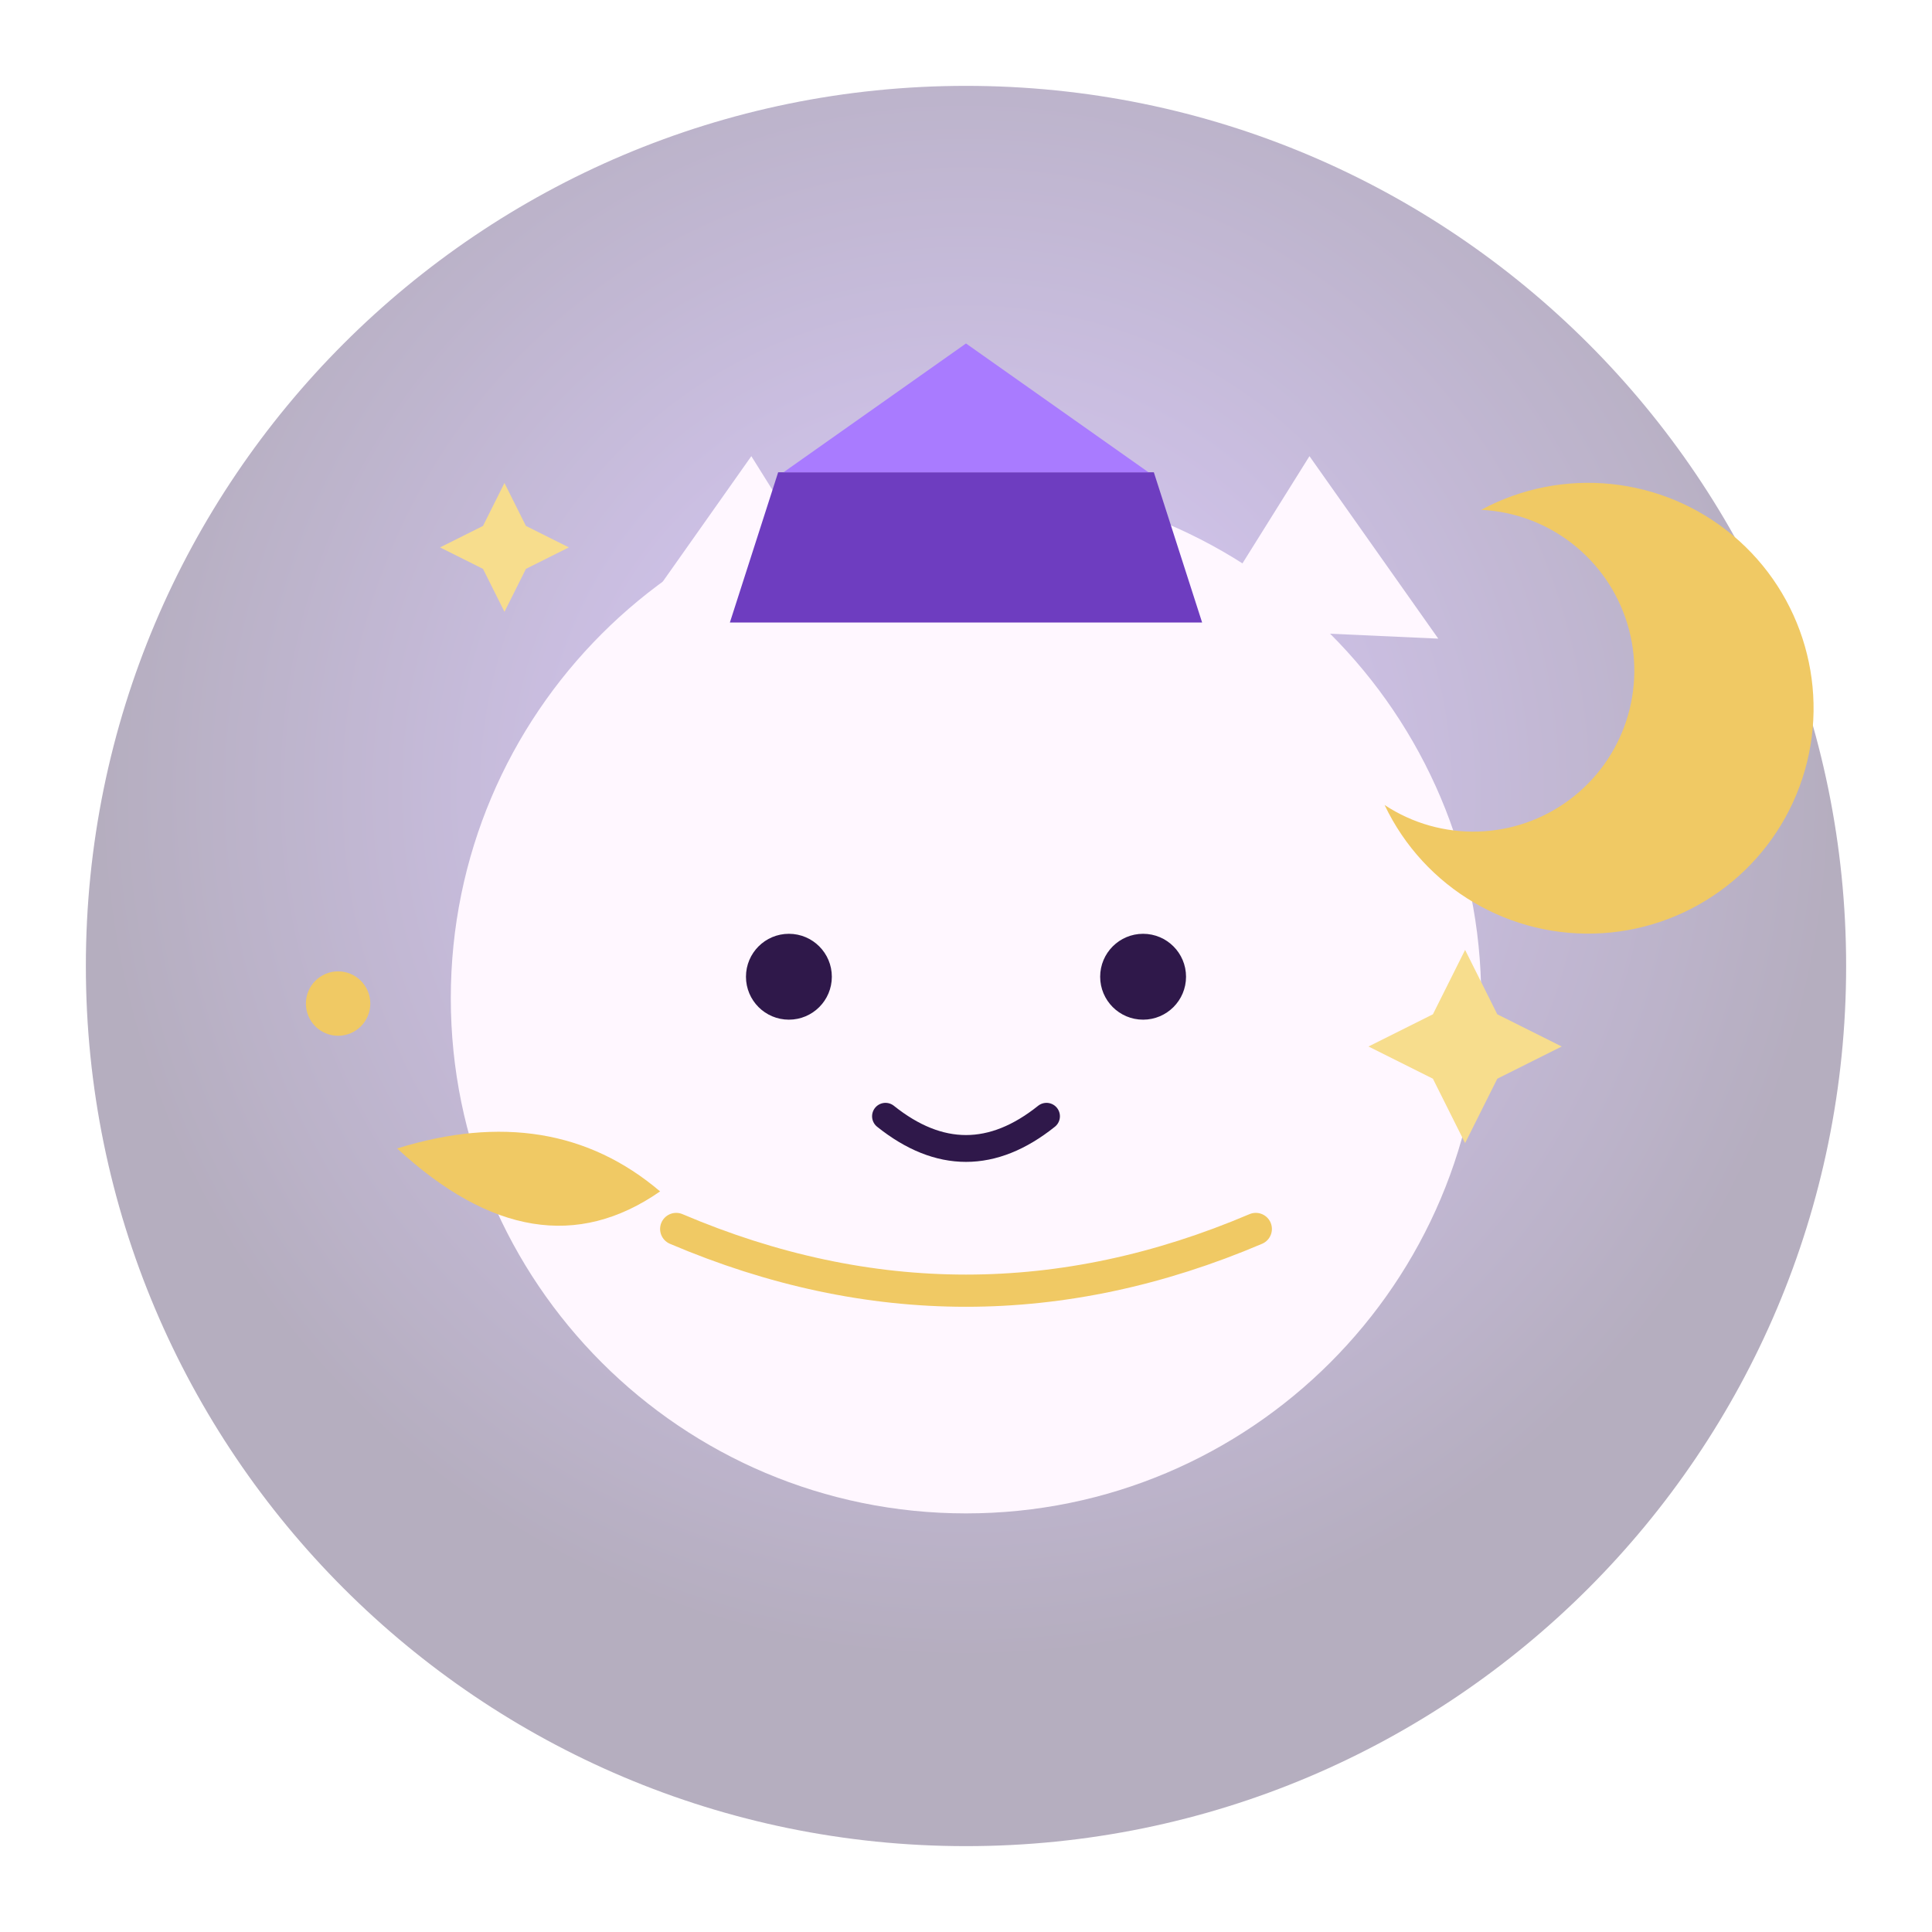
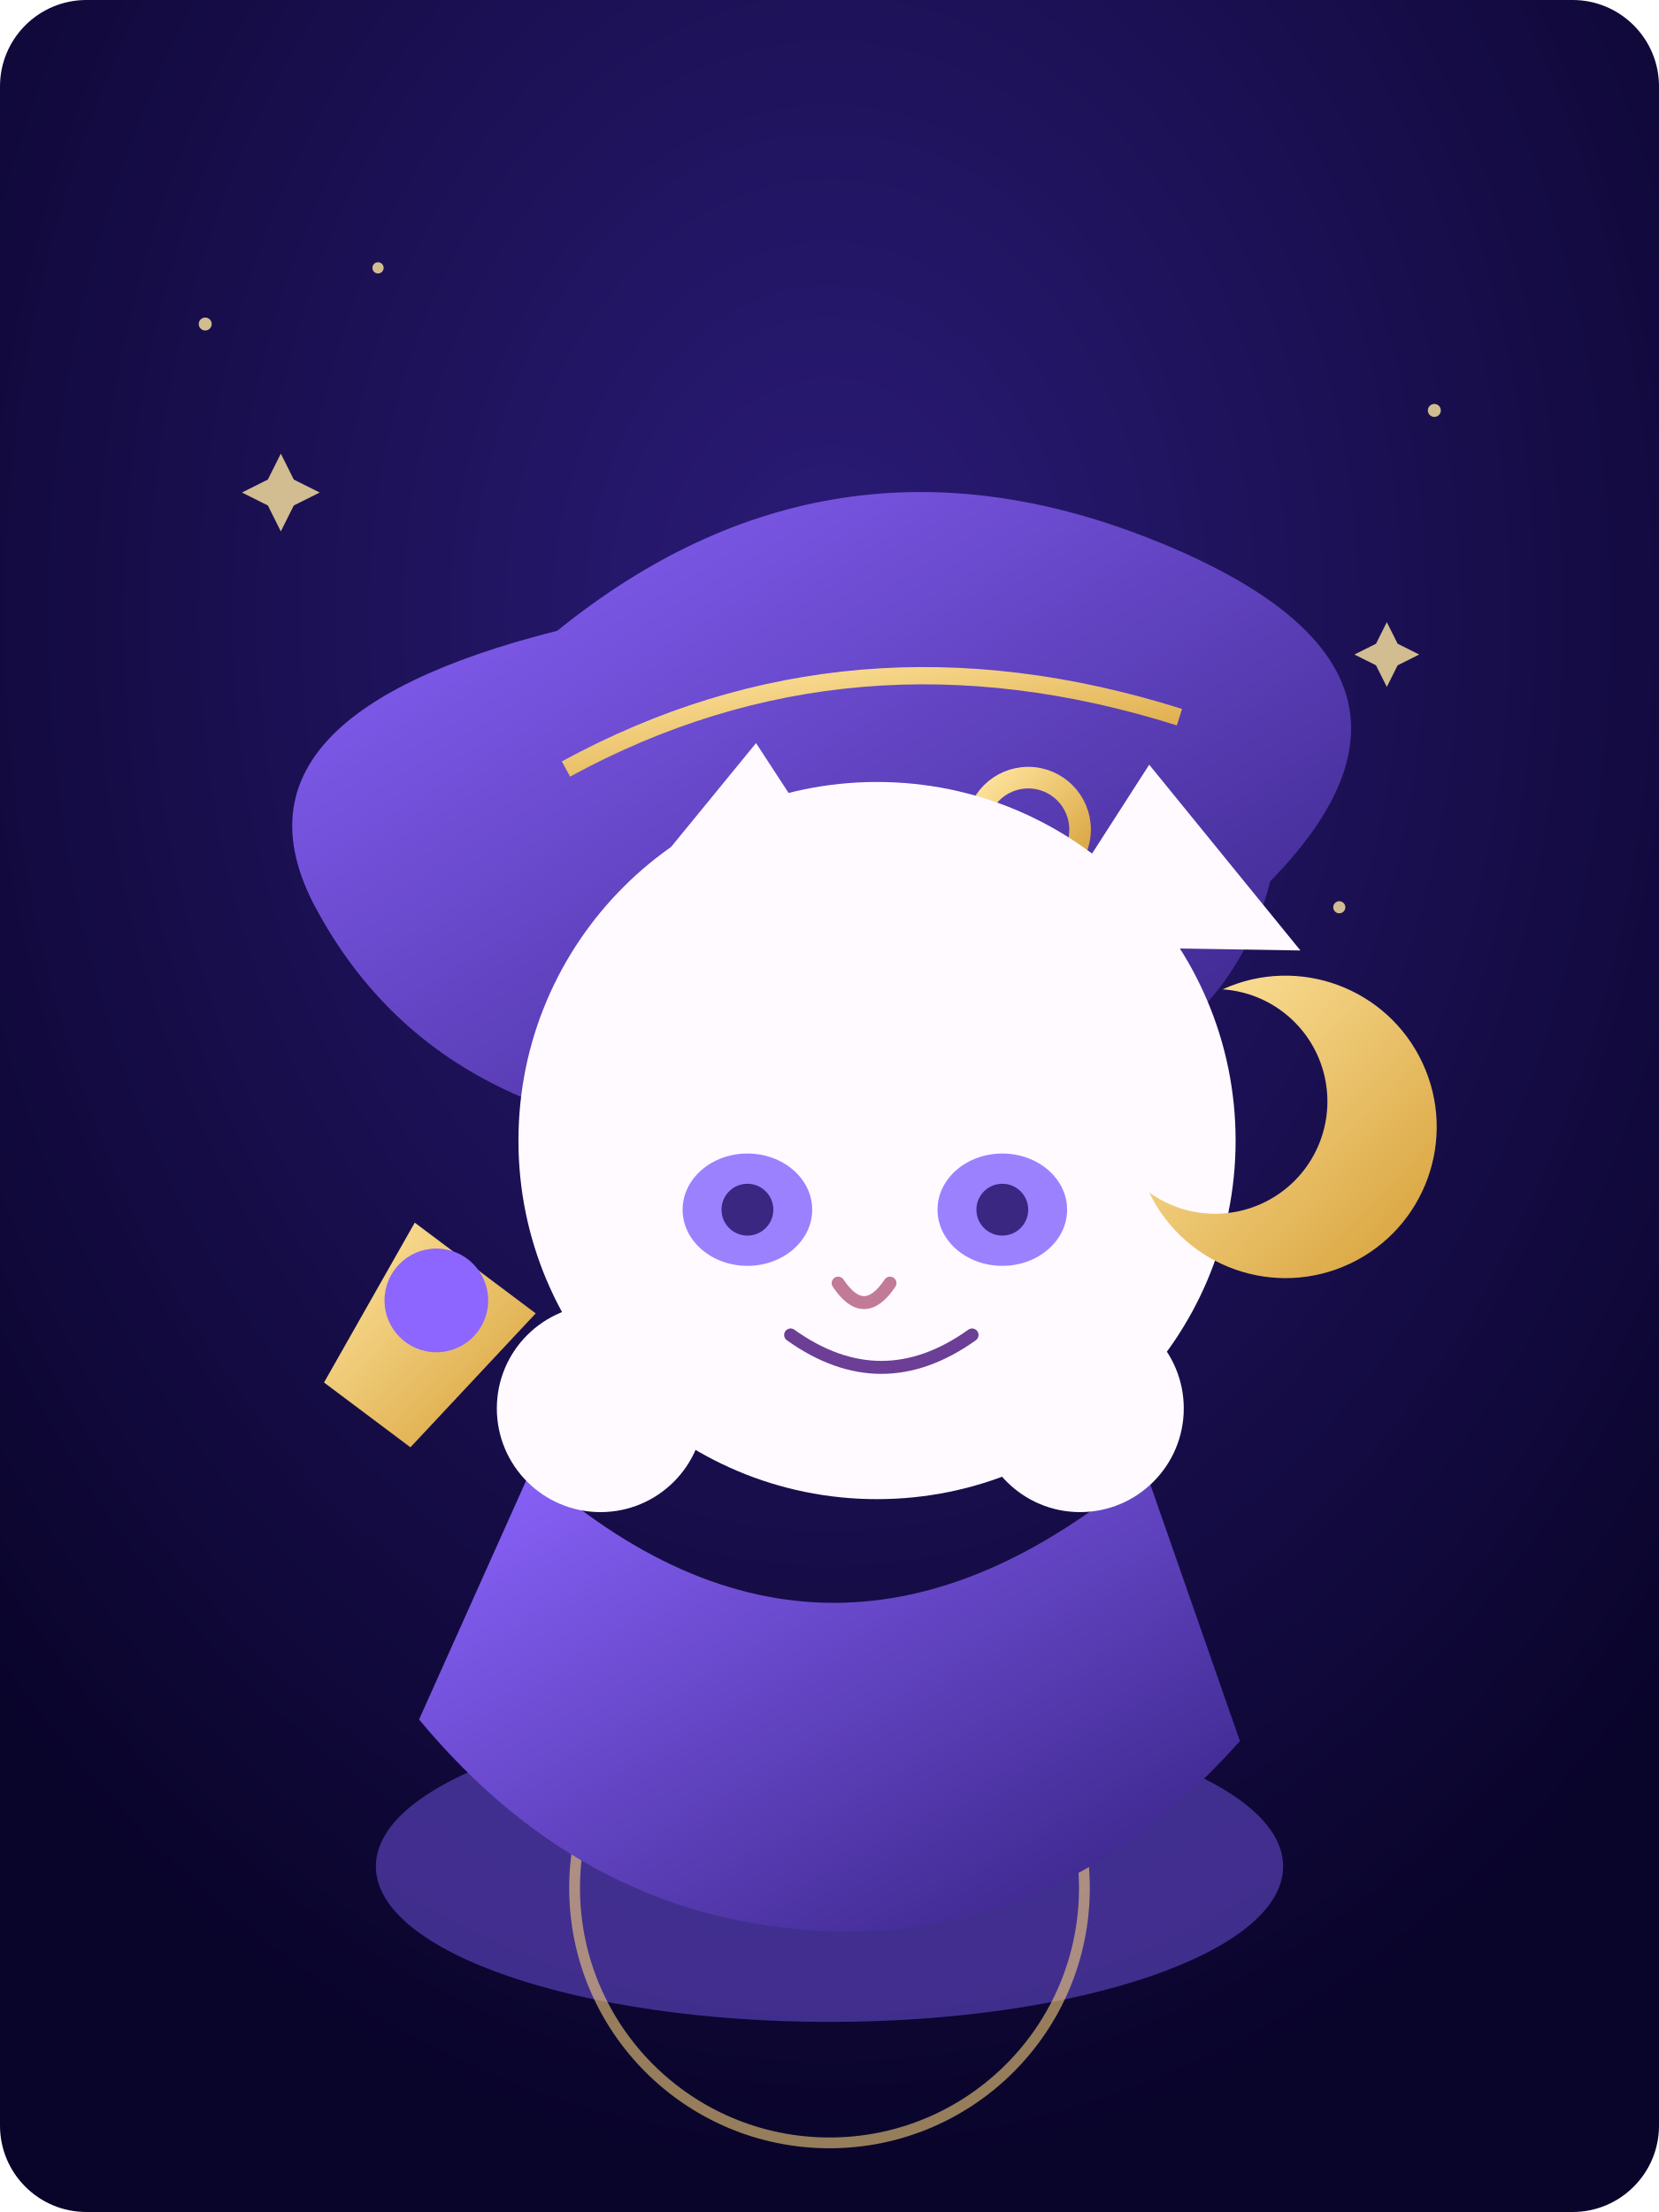
- <svg xmlns="http://www.w3.org/2000/svg" viewBox="0 0 360 360">
+ <svg xmlns="http://www.w3.org/2000/svg" viewBox="0 0 768 1024">
  <defs>
-     <radialGradient id="g" cx="50%" cy="40%">
-       <stop offset="0" stop-color="#9d6fff" />
-       <stop offset="1" stop-color="#2b1647" />
+     <radialGradient id="bg" cx="50%" cy="28%" r="70%">
+       <stop offset="0" stop-color="#2b1b78" />
+       <stop offset="1" stop-color="#09042a" />
    </radialGradient>
+     <linearGradient id="hat" x1="0" y1="0" x2="1" y2="1">
+       <stop offset="0" stop-color="#8d65ff" />
+       <stop offset="1" stop-color="#33207f" />
+     </linearGradient>
+     <linearGradient id="gold" x1="0" y1="0" x2="1" y2="1">
+       <stop offset="0" stop-color="#ffe6a1" />
+       <stop offset="1" stop-color="#d69f37" />
+     </linearGradient>
  </defs>
-   <circle cx="180" cy="180" r="164" fill="url(#g)" opacity=".35" />
-   <circle cx="180" cy="186" r="96" fill="#fff7ff" />
-   <path d="M116 119l24-34 20 32M224 117l20-32 24 34" fill="#fff7ff" />
-   <path d="M136 116h88l-9-28H145z" fill="#6e3dc0" />
-   <path d="M180 64l34 24h-68z" fill="#a97bff" />
-   <circle cx="147" cy="182" r="8" fill="#2f184a" />
-   <circle cx="213" cy="182" r="8" fill="#2f184a" />
-   <path d="M165 208q15 12 30 0" stroke="#2f184a" stroke-width="5" fill="none" stroke-linecap="round" />
-   <path d="M126 229q54 23 108 0" fill="none" stroke="#f0c964" stroke-width="6" stroke-linecap="round" />
-   <path d="M74 214q29-9 49 8-23 16-49-8z" fill="#f0c964" />
-   <circle cx="63" cy="187" r="6" fill="#f0c964" />
-   <path d="M276 95a30 30 0 1 1-18 55 42 42 0 1 0 18-55z" fill="#f0c964" />
-   <g fill="#f7dd8d">
-     <path d="M273 177l6 12 12 6-12 6-6 12-6-12-12-6 12-6z" />
-     <path d="M94 90l4 8 8 4-8 4-4 8-4-8-8-4 8-4z" />
+   <rect width="768" height="1024" rx="40" fill="url(#bg)" />
+   <g opacity=".8" fill="#ffe8a0">
+     <circle cx="95" cy="150" r="3" />
+     <circle cx="175" cy="124" r="2.6" />
+     <circle cx="664" cy="190" r="3" />
+     <circle cx="620" cy="420" r="2.8" />
+     <path d="M130 210l6 12 12 6-12 6-6 12-6-12-12-6 12-6z" />
+     <path d="M642 288l5 10 10 5-10 5-5 10-5-10-10-5 10-5z" />
  </g>
+   <ellipse cx="384" cy="864" rx="210" ry="72" fill="#5c43bf" opacity=".65" />
+   <circle cx="384" cy="874" r="118" fill="none" stroke="#f3cd7a" stroke-opacity=".6" stroke-width="5" />
+   <path d="M258 292q126-102 276-42t54 158q-28 112-210 120-170 8-232-108-47-88 112-128z" fill="url(#hat)" />
+   <path d="M262 356q132-72 284-24" stroke="url(#gold)" stroke-width="8" fill="none" />
+   <circle cx="476" cy="384" r="24" fill="none" stroke="url(#gold)" stroke-width="10" />
+   <circle cx="406" cy="528" r="166" fill="#fffaff" />
+   <path d="M278 432l72-88 60 92M478 438l54-84 70 86" fill="#fffaff" />
+   <ellipse cx="346" cy="560" rx="30" ry="26" fill="#9c81ff" />
+   <ellipse cx="464" cy="560" rx="30" ry="26" fill="#9c81ff" />
+   <circle cx="346" cy="560" r="12" fill="#3a2782" />
+   <circle cx="464" cy="560" r="12" fill="#3a2782" />
+   <path d="M388 594q12 18 24 0" stroke="#c27b96" stroke-width="6" fill="none" stroke-linecap="round" />
+   <path d="M366 618q42 30 84 0" stroke="#6c3e95" stroke-width="6" fill="none" stroke-linecap="round" />
+   <path d="M246 680q138 124 284 0l44 126q-82 92-190 88-112-4-190-98z" fill="url(#hat)" />
+   <circle cx="278" cy="652" r="48" fill="#fffaff" />
+   <circle cx="500" cy="652" r="48" fill="#fffaff" />
+   <path d="M150 640l42-74 56 42-58 62z" fill="url(#gold)" />
+   <circle cx="202" cy="602" r="24" fill="#8d65ff" />
+   <path d="M566 458a52 52 0 1 1-34 94 70 70 0 1 0 34-94z" fill="url(#gold)" />
</svg>
